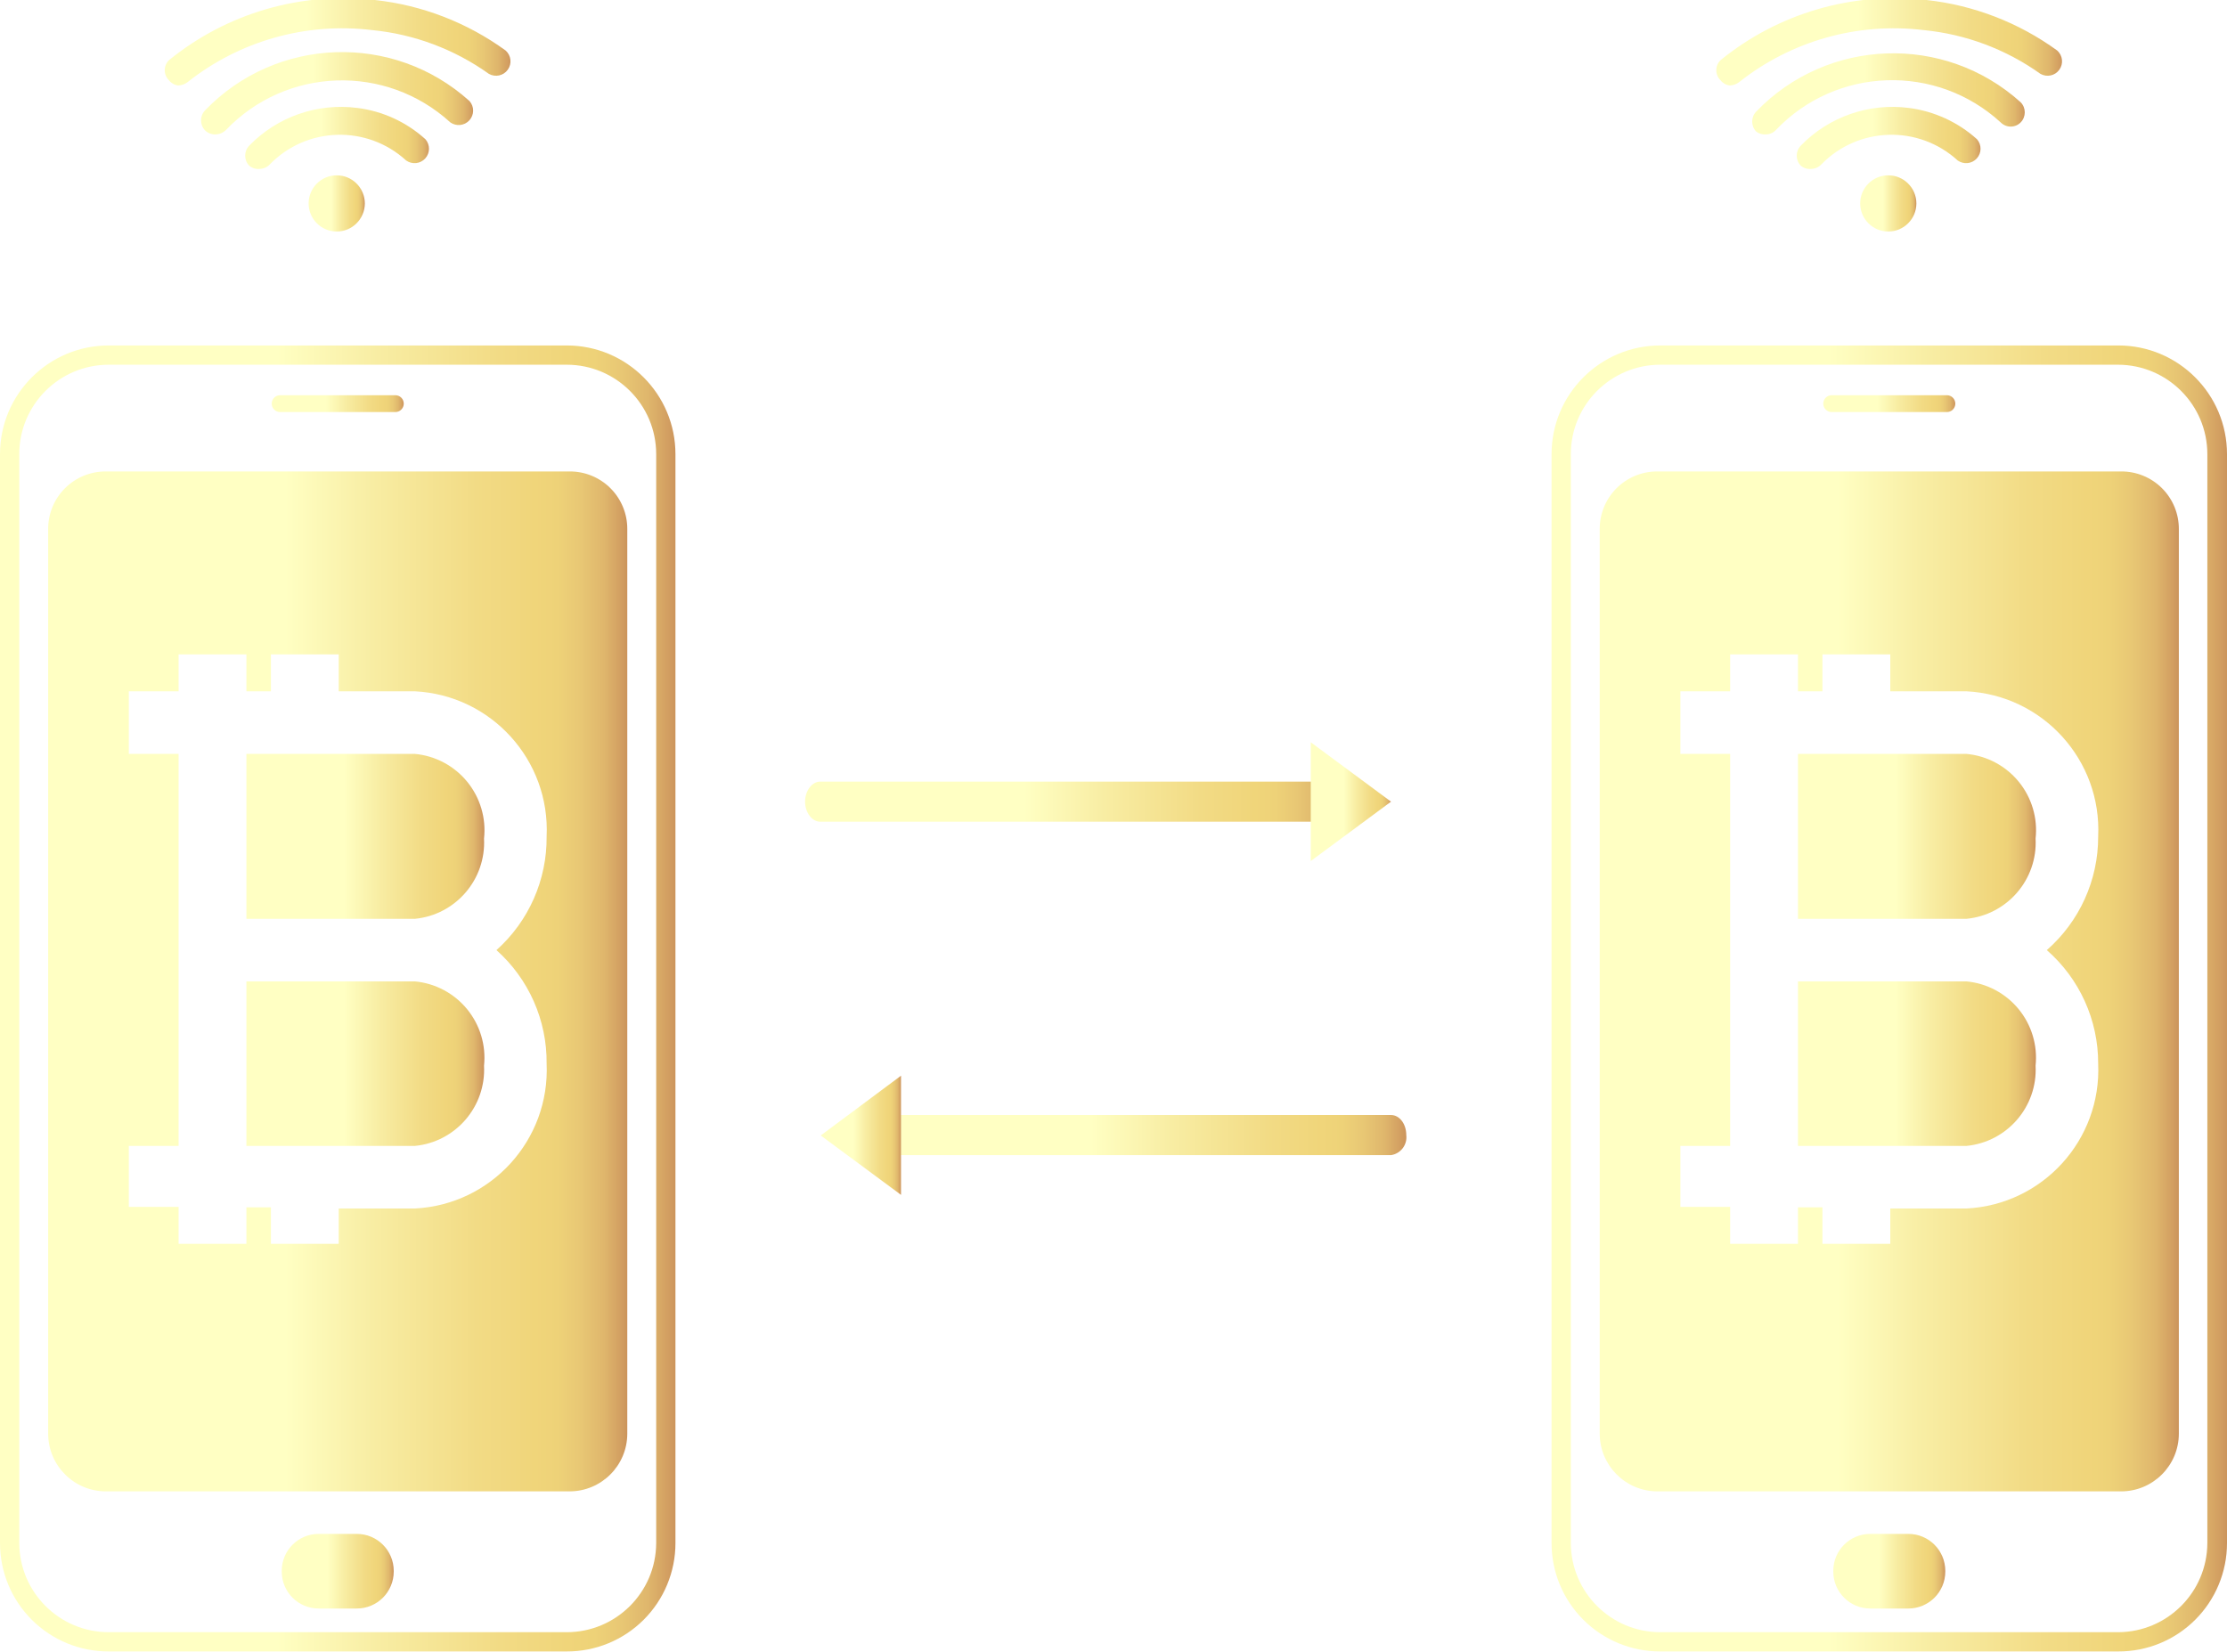
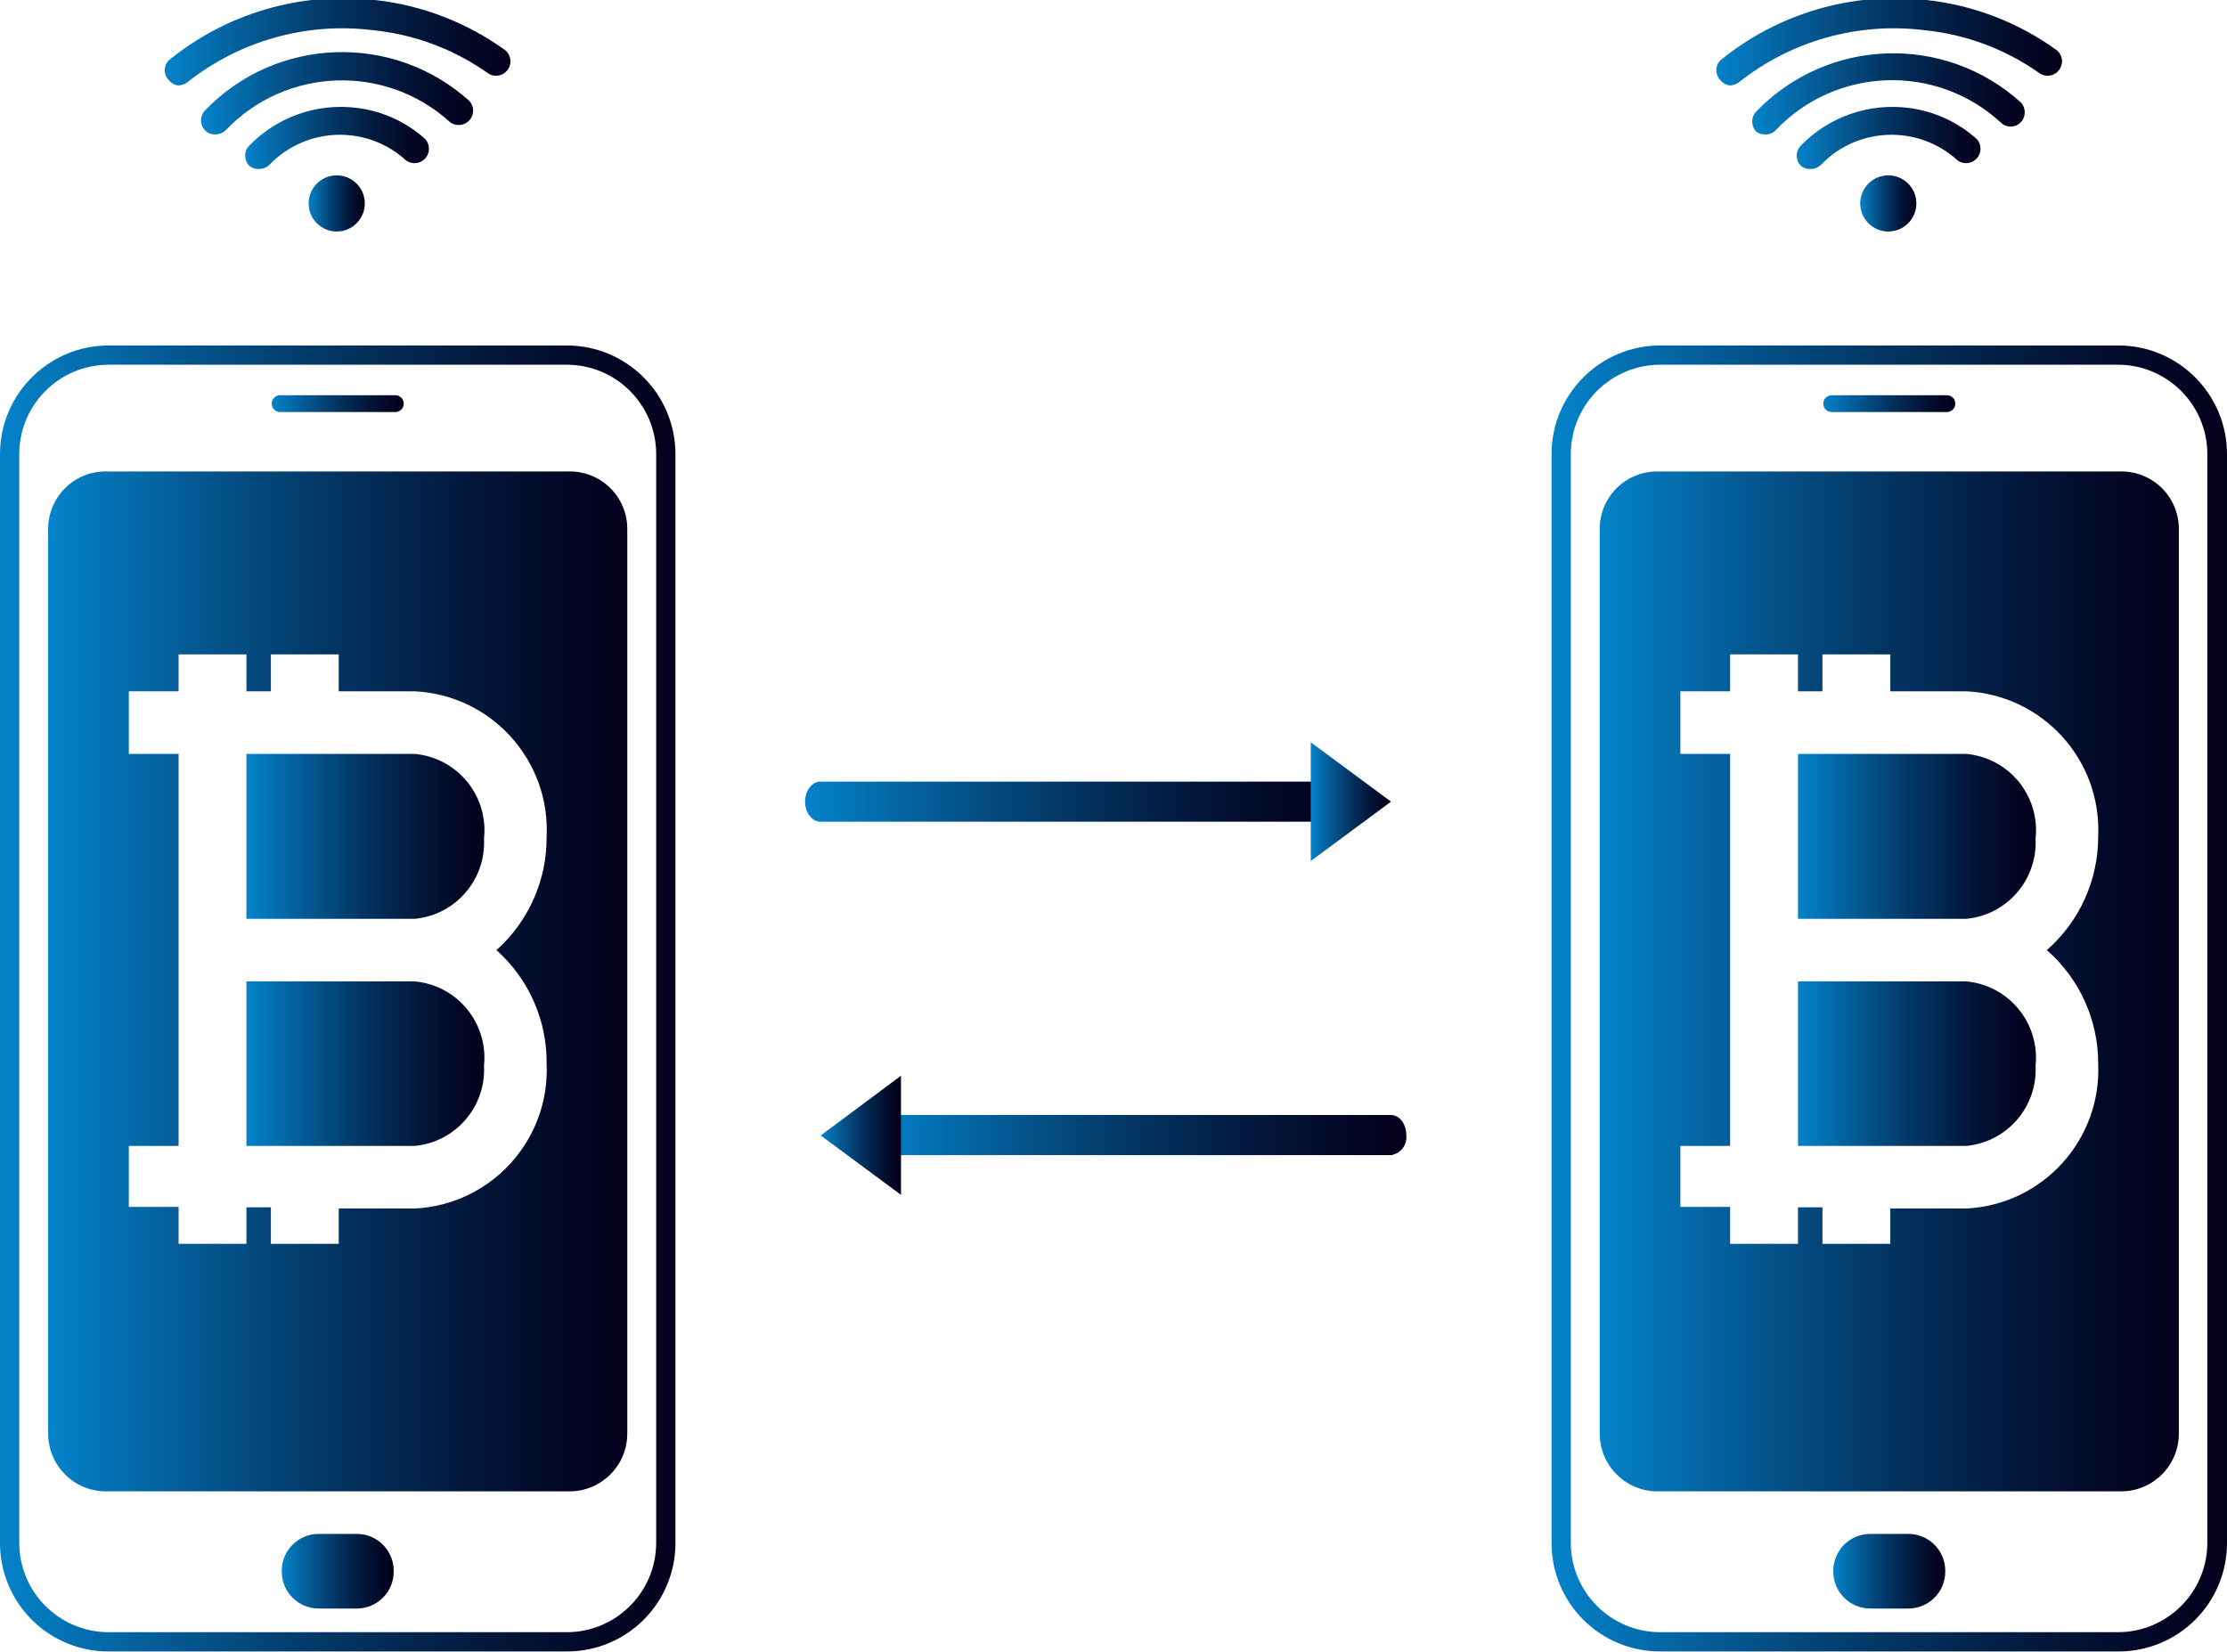
<svg xmlns="http://www.w3.org/2000/svg" xmlns:xlink="http://www.w3.org/1999/xlink" viewBox="0 0 55.49 41.16">
  <defs>
-     <linearGradient id="未命名漸層_9" data-name="未命名漸層 9" x1="20.06" y1="19.98" x2="33.38" y2="19.98" gradientUnits="userSpaceOnUse">
-       <stop offset="0.41" stop-color="#ffffc3" />
-       <stop offset="0.56" stop-color="#f8eda3" />
-       <stop offset="0.74" stop-color="#f2db85" />
-       <stop offset="0.84" stop-color="#f0d57a" />
-       <stop offset="0.88" stop-color="#eed278" />
-       <stop offset="0.92" stop-color="#e8c774" />
-       <stop offset="0.96" stop-color="#dfb66c" />
-       <stop offset="0.99" stop-color="#d29e61" />
-       <stop offset="1" stop-color="#cc945c" />
+     <linearGradient id="新增漸層色票_拷貝_7" data-name="新增漸層色票 拷貝 7" x1="20.06" y1="19.98" x2="33.38" y2="19.98" gradientUnits="userSpaceOnUse">
+       <stop offset="0" stop-color="#0483ca" />
+       <stop offset="0.22" stop-color="#045e99" />
+       <stop offset="0.48" stop-color="#033664" />
+       <stop offset="0.71" stop-color="#03193d" />
+       <stop offset="0.89" stop-color="#030725" />
+       <stop offset="1" stop-color="#03001c" />
    </linearGradient>
-     <linearGradient id="未命名漸層_9-2" x1="32.66" y1="19.98" x2="34.66" y2="19.98" xlink:href="#未命名漸層_9" />
-     <linearGradient id="未命名漸層_9-3" x1="21.72" y1="28.3" x2="35.04" y2="28.3" xlink:href="#未命名漸層_9" />
-     <linearGradient id="未命名漸層_9-4" x1="20.44" y1="28.3" x2="22.45" y2="28.3" xlink:href="#未命名漸層_9" />
-     <linearGradient id="未命名漸層_9-5" x1="7.68" y1="5.07" x2="9.09" y2="5.07" xlink:href="#未命名漸層_9" />
-     <linearGradient id="未命名漸層_9-6" x1="6.11" y1="3.43" x2="10.72" y2="3.43" xlink:href="#未命名漸層_9" />
-     <linearGradient id="未命名漸層_9-7" x1="5.01" y1="2.32" x2="11.82" y2="2.32" xlink:href="#未命名漸層_9" />
-     <linearGradient id="未命名漸層_9-8" x1="4.09" y1="1.07" x2="12.74" y2="1.07" xlink:href="#未命名漸層_9" />
-     <linearGradient id="未命名漸層_9-9" x1="0" y1="24.89" x2="16.83" y2="24.89" xlink:href="#未命名漸層_9" />
-     <linearGradient id="未命名漸層_9-10" x1="7.02" y1="39.16" x2="9.81" y2="39.16" xlink:href="#未命名漸層_9" />
-     <linearGradient id="未命名漸層_9-11" x1="6.77" y1="10.06" x2="10.06" y2="10.06" xlink:href="#未命名漸層_9" />
-     <linearGradient id="未命名漸層_9-12" x1="6.14" y1="20.85" x2="12.06" y2="20.85" xlink:href="#未命名漸層_9" />
-     <linearGradient id="未命名漸層_9-13" x1="1.2" y1="24.46" x2="15.63" y2="24.46" xlink:href="#未命名漸層_9" />
-     <linearGradient id="未命名漸層_9-14" x1="6.14" y1="26.51" x2="12.06" y2="26.51" xlink:href="#未命名漸層_9" />
-     <linearGradient id="未命名漸層_9-15" x1="46.34" y1="5.07" x2="47.75" y2="5.07" xlink:href="#未命名漸層_9" />
-     <linearGradient id="未命名漸層_9-16" x1="44.77" y1="3.43" x2="49.38" y2="3.43" xlink:href="#未命名漸層_9" />
-     <linearGradient id="未命名漸層_9-17" x1="43.67" y1="2.32" x2="50.48" y2="2.32" xlink:href="#未命名漸層_9" />
-     <linearGradient id="未命名漸層_9-18" x1="42.75" y1="1.07" x2="51.4" y2="1.07" xlink:href="#未命名漸層_9" />
-     <linearGradient id="未命名漸層_9-19" x1="38.66" y1="24.89" x2="55.49" y2="24.89" xlink:href="#未命名漸層_9" />
-     <linearGradient id="未命名漸層_9-20" x1="45.68" y1="39.16" x2="48.47" y2="39.16" xlink:href="#未命名漸層_9" />
-     <linearGradient id="未命名漸層_9-21" x1="45.43" y1="10.06" x2="48.72" y2="10.06" xlink:href="#未命名漸層_9" />
-     <linearGradient id="未命名漸層_9-22" x1="44.8" y1="20.85" x2="50.72" y2="20.85" xlink:href="#未命名漸層_9" />
-     <linearGradient id="未命名漸層_9-23" x1="39.86" y1="24.46" x2="54.29" y2="24.46" xlink:href="#未命名漸層_9" />
-     <linearGradient id="未命名漸層_9-24" x1="44.8" y1="26.51" x2="50.72" y2="26.51" xlink:href="#未命名漸層_9" />
+     <linearGradient id="新增漸層色票_拷貝_7-2" x1="32.66" y1="19.98" x2="34.66" y2="19.98" xlink:href="#新增漸層色票_拷貝_7" />
+     <linearGradient id="新增漸層色票_拷貝_7-3" x1="21.72" y1="28.3" x2="35.04" y2="28.3" xlink:href="#新增漸層色票_拷貝_7" />
+     <linearGradient id="新增漸層色票_拷貝_7-4" x1="20.44" y1="28.3" x2="22.45" y2="28.3" xlink:href="#新增漸層色票_拷貝_7" />
+     <linearGradient id="新增漸層色票_拷貝_7-5" x1="7.68" y1="5.07" x2="9.09" y2="5.07" xlink:href="#新增漸層色票_拷貝_7" />
+     <linearGradient id="新增漸層色票_拷貝_7-6" x1="6.11" y1="3.43" x2="10.72" y2="3.43" xlink:href="#新增漸層色票_拷貝_7" />
+     <linearGradient id="新增漸層色票_拷貝_7-7" x1="5.01" y1="2.32" x2="11.82" y2="2.32" xlink:href="#新增漸層色票_拷貝_7" />
+     <linearGradient id="新增漸層色票_拷貝_7-8" x1="4.09" y1="1.07" x2="12.74" y2="1.07" xlink:href="#新增漸層色票_拷貝_7" />
+     <linearGradient id="新增漸層色票_拷貝_7-9" x1="0" y1="24.89" x2="16.83" y2="24.89" xlink:href="#新增漸層色票_拷貝_7" />
+     <linearGradient id="新增漸層色票_拷貝_7-10" x1="7.02" y1="39.16" x2="9.81" y2="39.16" xlink:href="#新增漸層色票_拷貝_7" />
+     <linearGradient id="新增漸層色票_拷貝_7-11" x1="6.77" y1="10.06" x2="10.06" y2="10.06" xlink:href="#新增漸層色票_拷貝_7" />
+     <linearGradient id="新增漸層色票_拷貝_7-12" x1="6.14" y1="20.85" x2="12.06" y2="20.85" xlink:href="#新增漸層色票_拷貝_7" />
+     <linearGradient id="新增漸層色票_拷貝_7-13" x1="1.2" y1="24.46" x2="15.63" y2="24.46" xlink:href="#新增漸層色票_拷貝_7" />
+     <linearGradient id="新增漸層色票_拷貝_7-14" x1="6.14" y1="26.51" x2="12.06" y2="26.51" xlink:href="#新增漸層色票_拷貝_7" />
+     <linearGradient id="新增漸層色票_拷貝_7-15" x1="46.34" y1="5.07" x2="47.75" y2="5.07" xlink:href="#新增漸層色票_拷貝_7" />
+     <linearGradient id="新增漸層色票_拷貝_7-16" x1="44.77" y1="3.43" x2="49.38" y2="3.43" xlink:href="#新增漸層色票_拷貝_7" />
+     <linearGradient id="新增漸層色票_拷貝_7-17" x1="43.67" y1="2.32" x2="50.48" y2="2.32" xlink:href="#新增漸層色票_拷貝_7" />
+     <linearGradient id="新增漸層色票_拷貝_7-18" x1="42.75" y1="1.07" x2="51.4" y2="1.07" xlink:href="#新增漸層色票_拷貝_7" />
+     <linearGradient id="新增漸層色票_拷貝_7-19" x1="38.66" y1="24.89" x2="55.49" y2="24.89" xlink:href="#新增漸層色票_拷貝_7" />
+     <linearGradient id="新增漸層色票_拷貝_7-20" x1="45.68" y1="39.16" x2="48.47" y2="39.16" xlink:href="#新增漸層色票_拷貝_7" />
+     <linearGradient id="新增漸層色票_拷貝_7-21" x1="45.43" y1="10.06" x2="48.72" y2="10.06" xlink:href="#新增漸層色票_拷貝_7" />
+     <linearGradient id="新增漸層色票_拷貝_7-22" x1="44.8" y1="20.85" x2="50.72" y2="20.85" xlink:href="#新增漸層色票_拷貝_7" />
+     <linearGradient id="新增漸層色票_拷貝_7-23" x1="39.86" y1="24.46" x2="54.29" y2="24.46" xlink:href="#新增漸層色票_拷貝_7" />
+     <linearGradient id="新增漸層色票_拷貝_7-24" x1="44.8" y1="26.51" x2="50.72" y2="26.51" xlink:href="#新增漸層色票_拷貝_7" />
  </defs>
-   <g id="圖層_5" data-name="圖層 5">
+   <g id="圖層_6" data-name="圖層 6">
    <g>
      <g>
-         <path d="M33,20.48H20.44c-.21,0-.38-.23-.38-.5s.17-.5.38-.5H33c.21,0,.38.23.38.5S33.21,20.48,33,20.48Z" style="fill: url(#未命名漸層_9)" />
-         <polygon points="32.66 21.46 34.66 19.98 32.66 18.5 32.66 21.46" style="fill: url(#未命名漸層_9-2)" />
+         <path d="M33,20.48H20.44c-.21,0-.38-.23-.38-.5s.17-.5.38-.5H33c.21,0,.38.23.38.5S33.21,20.48,33,20.48Z" style="fill: url(#新增漸層色票_拷貝_7)" />
+         <polygon points="32.66 21.46 34.66 19.98 32.66 18.5 32.66 21.46" style="fill: url(#新增漸層色票_拷貝_7-2)" />
      </g>
      <g>
-         <path d="M34.66,28.79H22.11a.51.51,0,0,1,0-1H34.66c.21,0,.38.22.38.5A.45.45,0,0,1,34.66,28.79Z" style="fill: url(#未命名漸層_9-3)" />
-         <polygon points="22.45 26.81 20.45 28.3 22.45 29.78 22.45 26.81" style="fill: url(#未命名漸層_9-4)" />
+         <path d="M34.66,28.79H22.11a.51.51,0,0,1,0-1H34.66c.21,0,.38.22.38.5A.45.45,0,0,1,34.66,28.79Z" style="fill: url(#新增漸層色票_拷貝_7-3)" />
+         <polygon points="22.45 26.81 20.45 28.3 22.45 29.78 22.45 26.81" style="fill: url(#新增漸層色票_拷貝_7-4)" />
      </g>
      <g>
        <g>
-           <circle cx="8.39" cy="5.07" r="0.7" style="fill: url(#未命名漸層_9-5)" />
-           <path d="M6.47,4.21a.36.36,0,0,0,.25-.11A2.44,2.44,0,0,1,10.12,4a.36.36,0,0,0,.48-.53,3.1,3.1,0,0,0-1.7-.78,3.18,3.18,0,0,0-2.69.94.36.36,0,0,0,0,.5A.35.35,0,0,0,6.47,4.21Z" style="fill: url(#未命名漸層_9-6)" />
-           <path d="M5.37,3.35a.38.38,0,0,0,.26-.11,4,4,0,0,1,5.59-.19.36.36,0,0,0,.48-.53,4.74,4.74,0,0,0-6.59.23.36.36,0,0,0,0,.5A.35.35,0,0,0,5.37,3.35Z" style="fill: url(#未命名漸層_9-7)" />
-           <path d="M4.44,2.13a.4.4,0,0,0,.23-.08A6.2,6.2,0,0,1,9.27.75a6,6,0,0,1,2.91,1.09.36.36,0,0,0,.42-.58A6.79,6.79,0,0,0,9.34,0,6.88,6.88,0,0,0,4.21,1.5a.35.35,0,0,0,0,.5A.34.34,0,0,0,4.44,2.13Z" style="fill: url(#未命名漸層_9-8)" />
+           <circle cx="8.39" cy="5.07" r="0.7" style="fill: url(#新增漸層色票_拷貝_7-5)" />
+           <path d="M6.47,4.21a.36.36,0,0,0,.25-.11A2.44,2.44,0,0,1,10.12,4a.36.36,0,0,0,.48-.53,3.1,3.1,0,0,0-1.7-.78,3.18,3.18,0,0,0-2.69.94.36.36,0,0,0,0,.5A.35.35,0,0,0,6.47,4.21Z" style="fill: url(#新增漸層色票_拷貝_7-6)" />
+           <path d="M5.37,3.35a.38.38,0,0,0,.26-.11,4,4,0,0,1,5.59-.19.36.36,0,0,0,.48-.53,4.74,4.74,0,0,0-6.59.23.36.36,0,0,0,0,.5A.35.35,0,0,0,5.37,3.35Z" style="fill: url(#新增漸層色票_拷貝_7-7)" />
+           <path d="M4.44,2.13a.4.4,0,0,0,.23-.08A6.2,6.2,0,0,1,9.27.75a6,6,0,0,1,2.91,1.09.36.36,0,0,0,.42-.58A6.79,6.79,0,0,0,9.34,0,6.88,6.88,0,0,0,4.21,1.5a.35.35,0,0,0,0,.5A.34.34,0,0,0,4.44,2.13Z" style="fill: url(#新增漸層色票_拷貝_7-8)" />
        </g>
-         <path d="M14.12,41.16H2.71A2.7,2.7,0,0,1,0,38.46V11.32A2.71,2.71,0,0,1,2.71,8.61H14.12a2.71,2.71,0,0,1,2.71,2.71V38.46A2.7,2.7,0,0,1,14.12,41.16ZM2.71,9.09A2.23,2.23,0,0,0,.48,11.32V38.46a2.23,2.23,0,0,0,2.23,2.22H14.12a2.23,2.23,0,0,0,2.23-2.22V11.32a2.23,2.23,0,0,0-2.23-2.23Z" style="fill: url(#未命名漸層_9-9)" />
-         <rect x="7.02" y="38.23" width="2.79" height="1.86" rx="0.92" style="fill: url(#未命名漸層_9-10)" />
-         <rect x="6.77" y="9.85" width="3.29" height="0.42" rx="0.21" style="fill: url(#未命名漸層_9-11)" />
+         <path d="M14.12,41.16H2.71A2.7,2.7,0,0,1,0,38.46V11.32A2.71,2.71,0,0,1,2.71,8.61H14.12a2.71,2.71,0,0,1,2.71,2.71V38.46A2.7,2.7,0,0,1,14.12,41.16ZM2.71,9.09A2.23,2.23,0,0,0,.48,11.32V38.46a2.23,2.23,0,0,0,2.23,2.22H14.12a2.23,2.23,0,0,0,2.23-2.22V11.32a2.23,2.23,0,0,0-2.23-2.23Z" style="fill: url(#新增漸層色票_拷貝_7-9)" />
+         <rect x="7.02" y="38.23" width="2.79" height="1.86" rx="0.92" style="fill: url(#新增漸層色票_拷貝_7-10)" />
+         <rect x="6.77" y="9.85" width="3.29" height="0.42" rx="0.21" style="fill: url(#新增漸層色票_拷貝_7-11)" />
        <g>
-           <path d="M10.34,18.79H6.14V22.9h4.2a1.91,1.91,0,0,0,1.72-2A1.91,1.91,0,0,0,10.34,18.79Z" style="fill: url(#未命名漸層_9-12)" />
-           <path d="M14.19,11.75H2.64A1.43,1.43,0,0,0,1.2,13.19V35.73a1.44,1.44,0,0,0,1.44,1.44H14.19a1.44,1.44,0,0,0,1.44-1.44V13.19A1.43,1.43,0,0,0,14.19,11.75Zm-.57,14.76a3.46,3.46,0,0,1-3.28,3.61H8.44V31H6.75v-.91H6.14V31H4.45v-.92H3.21V28.56H4.45V18.79H3.21V17.23H4.45v-.92H6.14v.92h.61v-.92H8.44v.92h1.9a3.46,3.46,0,0,1,3.28,3.62,3.75,3.75,0,0,1-1.25,2.83A3.74,3.74,0,0,1,13.62,26.51Z" style="fill: url(#未命名漸層_9-13)" />
-           <path d="M10.34,24.46H6.14v4.1h4.2a1.91,1.91,0,0,0,1.72-2A1.91,1.91,0,0,0,10.34,24.46Z" style="fill: url(#未命名漸層_9-14)" />
+           <path d="M10.34,18.79H6.14V22.9h4.2a1.91,1.91,0,0,0,1.72-2A1.91,1.91,0,0,0,10.34,18.79Z" style="fill: url(#新增漸層色票_拷貝_7-12)" />
+           <path d="M14.19,11.75H2.64A1.43,1.43,0,0,0,1.2,13.19V35.73a1.44,1.44,0,0,0,1.44,1.44H14.19a1.44,1.44,0,0,0,1.44-1.44V13.19A1.43,1.43,0,0,0,14.19,11.75Zm-.57,14.76a3.46,3.46,0,0,1-3.28,3.61H8.44V31H6.75v-.91H6.14V31H4.45v-.92H3.21V28.56H4.45V18.79H3.21V17.23H4.45v-.92H6.14v.92h.61v-.92H8.44v.92h1.9a3.46,3.46,0,0,1,3.28,3.62,3.75,3.75,0,0,1-1.25,2.83A3.74,3.74,0,0,1,13.62,26.51Z" style="fill: url(#新增漸層色票_拷貝_7-13)" />
+           <path d="M10.34,24.46H6.14v4.1h4.2a1.91,1.91,0,0,0,1.72-2A1.91,1.91,0,0,0,10.34,24.46Z" style="fill: url(#新增漸層色票_拷貝_7-14)" />
        </g>
      </g>
      <g>
        <g>
-           <circle cx="47.05" cy="5.07" r="0.7" style="fill: url(#未命名漸層_9-15)" />
-           <path d="M45.13,4.21a.36.36,0,0,0,.25-.11A2.44,2.44,0,0,1,48.78,4a.36.36,0,0,0,.48-.53,3.13,3.13,0,0,0-1.7-.78,3.18,3.18,0,0,0-2.69.94.36.36,0,0,0,0,.5A.35.35,0,0,0,45.13,4.21Z" style="fill: url(#未命名漸層_9-16)" />
-           <path d="M44,3.35a.34.34,0,0,0,.25-.11,4,4,0,0,1,5.6-.19.35.35,0,0,0,.5,0,.36.36,0,0,0,0-.5,4.74,4.74,0,0,0-6.59.23.36.36,0,0,0,0,.5A.35.35,0,0,0,44,3.35Z" style="fill: url(#未命名漸層_9-17)" />
-           <path d="M43.1,2.13a.4.4,0,0,0,.23-.08,6.2,6.2,0,0,1,4.6-1.3,6,6,0,0,1,2.91,1.09.36.36,0,0,0,.42-.58A6.79,6.79,0,0,0,48,0,6.88,6.88,0,0,0,42.87,1.5a.35.35,0,0,0,0,.5A.34.34,0,0,0,43.1,2.13Z" style="fill: url(#未命名漸層_9-18)" />
+           <circle cx="47.05" cy="5.07" r="0.7" style="fill: url(#新增漸層色票_拷貝_7-15)" />
+           <path d="M45.13,4.21a.36.36,0,0,0,.25-.11A2.44,2.44,0,0,1,48.78,4a.36.36,0,0,0,.48-.53,3.13,3.13,0,0,0-1.7-.78,3.18,3.18,0,0,0-2.69.94.36.36,0,0,0,0,.5A.35.35,0,0,0,45.13,4.21Z" style="fill: url(#新增漸層色票_拷貝_7-16)" />
+           <path d="M44,3.35a.34.34,0,0,0,.25-.11,4,4,0,0,1,5.6-.19.35.35,0,0,0,.5,0,.36.36,0,0,0,0-.5,4.74,4.74,0,0,0-6.59.23.36.36,0,0,0,0,.5A.35.35,0,0,0,44,3.35Z" style="fill: url(#新增漸層色票_拷貝_7-17)" />
+           <path d="M43.1,2.13a.4.4,0,0,0,.23-.08,6.2,6.2,0,0,1,4.6-1.3,6,6,0,0,1,2.91,1.09.36.36,0,0,0,.42-.58A6.79,6.79,0,0,0,48,0,6.88,6.88,0,0,0,42.87,1.5a.35.35,0,0,0,0,.5A.34.34,0,0,0,43.1,2.13Z" style="fill: url(#新增漸層色票_拷貝_7-18)" />
        </g>
-         <path d="M52.78,41.16H41.37a2.7,2.7,0,0,1-2.71-2.7V11.32a2.71,2.71,0,0,1,2.71-2.71H52.78a2.71,2.71,0,0,1,2.71,2.71V38.46A2.7,2.7,0,0,1,52.78,41.16ZM41.37,9.09a2.23,2.23,0,0,0-2.23,2.23V38.46a2.23,2.23,0,0,0,2.23,2.22H52.78A2.23,2.23,0,0,0,55,38.46V11.32a2.23,2.23,0,0,0-2.23-2.23Z" style="fill: url(#未命名漸層_9-19)" />
-         <rect x="45.68" y="38.23" width="2.79" height="1.86" rx="0.92" style="fill: url(#未命名漸層_9-20)" />
-         <rect x="45.43" y="9.85" width="3.29" height="0.42" rx="0.21" style="fill: url(#未命名漸層_9-21)" />
+         <path d="M52.78,41.16H41.37a2.7,2.7,0,0,1-2.71-2.7V11.32a2.71,2.71,0,0,1,2.71-2.71H52.78a2.71,2.71,0,0,1,2.71,2.71V38.46A2.7,2.7,0,0,1,52.78,41.16ZM41.37,9.09a2.23,2.23,0,0,0-2.23,2.23V38.46a2.23,2.23,0,0,0,2.23,2.22H52.78A2.23,2.23,0,0,0,55,38.46V11.32a2.23,2.23,0,0,0-2.23-2.23Z" style="fill: url(#新增漸層色票_拷貝_7-19)" />
+         <rect x="45.68" y="38.23" width="2.79" height="1.86" rx="0.92" style="fill: url(#新增漸層色票_拷貝_7-20)" />
+         <rect x="45.43" y="9.85" width="3.29" height="0.42" rx="0.21" style="fill: url(#新增漸層色票_拷貝_7-21)" />
        <g>
-           <path d="M49,18.79H44.8V22.9H49a1.91,1.91,0,0,0,1.72-2A1.91,1.91,0,0,0,49,18.79Z" style="fill: url(#未命名漸層_9-22)" />
-           <path d="M52.85,11.75H41.29a1.43,1.43,0,0,0-1.43,1.44V35.73a1.44,1.44,0,0,0,1.43,1.44H52.85a1.44,1.44,0,0,0,1.44-1.44V13.19A1.43,1.43,0,0,0,52.85,11.75Zm-.57,14.76A3.46,3.46,0,0,1,49,30.12H47.1V31H45.41v-.91H44.8V31H43.11v-.92H41.87V28.56h1.24V18.79H41.87V17.23h1.24v-.92H44.8v.92h.61v-.92H47.1v.92H49a3.46,3.46,0,0,1,3.28,3.62A3.75,3.75,0,0,1,51,23.68,3.74,3.74,0,0,1,52.28,26.51Z" style="fill: url(#未命名漸層_9-23)" />
-           <path d="M49,24.46H44.8v4.1H49a1.91,1.91,0,0,0,1.72-2A1.91,1.91,0,0,0,49,24.46Z" style="fill: url(#未命名漸層_9-24)" />
+           <path d="M49,18.79H44.8V22.9H49a1.91,1.91,0,0,0,1.72-2A1.91,1.91,0,0,0,49,18.79Z" style="fill: url(#新增漸層色票_拷貝_7-22)" />
+           <path d="M52.85,11.75H41.29a1.43,1.43,0,0,0-1.43,1.44V35.73a1.44,1.44,0,0,0,1.43,1.44H52.85a1.44,1.44,0,0,0,1.44-1.44V13.19A1.43,1.43,0,0,0,52.85,11.75Zm-.57,14.76A3.46,3.46,0,0,1,49,30.12H47.1V31H45.41v-.91H44.8V31H43.11v-.92H41.87V28.56h1.24V18.79H41.87V17.23h1.24v-.92H44.8v.92h.61v-.92H47.1v.92H49a3.46,3.46,0,0,1,3.28,3.62A3.75,3.75,0,0,1,51,23.68,3.74,3.74,0,0,1,52.28,26.51Z" style="fill: url(#新增漸層色票_拷貝_7-23)" />
+           <path d="M49,24.46H44.8v4.1H49a1.91,1.91,0,0,0,1.72-2A1.91,1.91,0,0,0,49,24.46Z" style="fill: url(#新增漸層色票_拷貝_7-24)" />
        </g>
      </g>
    </g>
  </g>
</svg>
